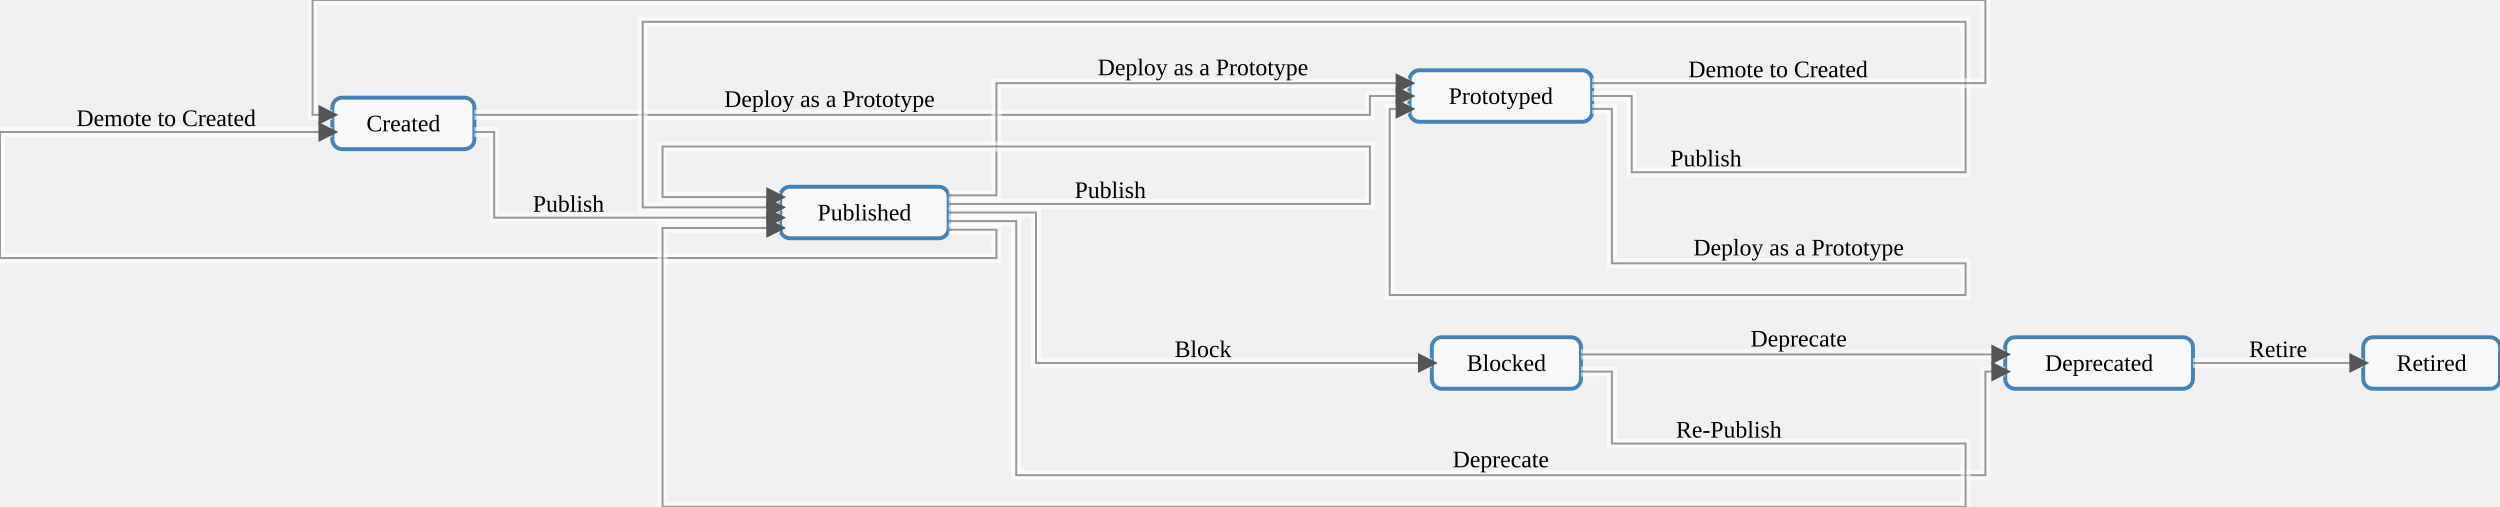
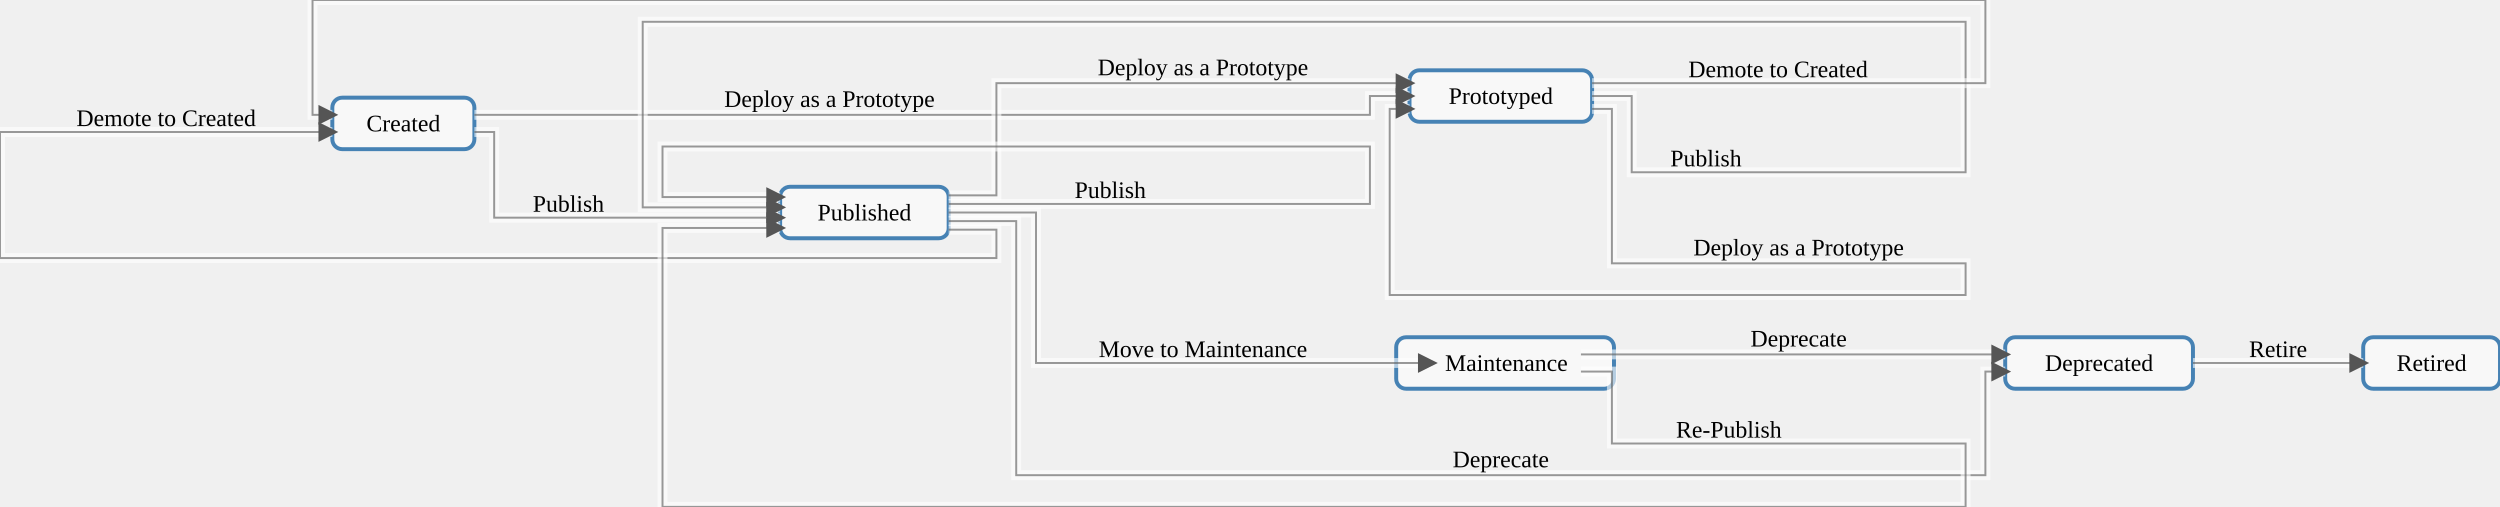
<svg xmlns="http://www.w3.org/2000/svg" class="force-layout" viewBox="-631.329 -121 1262.658 256">
  <defs>
    <marker id="_force_id_1-arrow" refX="7" refY="5" markerWidth="10" markerHeight="10" orient="auto">
      <path d="M 0 0 L 10 5 L 0 10 z" class="arrow" />
    </marker>
    <style>.force-layout .cell .border,
      .force-layout .cell .border-inset {
      fill: white;
      fill-opacity: 0.5;
      stroke: steelblue;
      stroke-width: 2px;
      transition: stroke 400ms;
      }
      .force-layout .cell .border-inset {
      fill: none;
      }
      .force-layout .cell.highlight .border,
      .force-layout .cell.highlight .border-inset {
      stroke: red;
      }
      .force-layout .cell.parallel-child .border,
      .force-layout .cell.parallel-child .border-inset {
      stroke-dasharray: 10,5;
      }
      .force-layout .cell-isInitial .border,
      .force-layout .cell-isInitial .border-inset {
      stroke-width: 0;
      fill: black;
      fill-opacity: 1;
      }
      .force-layout .cell-history .border {
      stroke: #888;
      fill: #888;
      fill-opacity: 1;
      rx: 100 !important;
      ry: 100 !important;
      }
      .force-layout .transition .transitionMask {
      stroke: #fff;
      stroke-width: 5;
      stroke-opacity: .6;
      fill: none;
      }
      .force-layout .transition .transitionLine {
      stroke: #555;
      stroke-opacity: .6;
      fill: none;
      }
      .force-layout .transition.highlight .transitionLine {
      stroke: red;
      stroke-opacity: 1;
      transition: stroke 400ms;
      }
      .force-layout .transition:hover .transitionLine {
      stroke: black;
      stroke-opacity: 1;
      }
      .force-layout .arrow {
      stroke-width: 1px;
      fill: #555;
      }
      .force-layout text {
      text-anchor: middle;
      cursor: default;
      }
      .force-layout .gravity {
      stroke: green;
      }
      .force-layout .collision {
      stroke: red;
      }
      .force-layout .transition-label &gt; g &gt; rect {
      stroke: none;
      fill: none;
      pointer-events: all;
      }
      .force-layout .action rect {
      fill: #99f;
      fill-opacity: 0.5;
      }
      .force-layout .force {
      pointer-events: none;
      }
      .force-layout .zoomRect {
      fill: none;
      stroke-width: 1px;
      pointer-events: all;
      }
      .force-layout .loadingOverlay rect {
      fill: white;
      opacity: 80%;
      }
      .force-layout .loadingOverlay text {
      text-anchor: middle;
      }
    </style>
  </defs>
  <g>
    <g class="cell cell-state " transform="translate(-427.6099,-58.66667)">
      <rect class="border" rx="5" ry="5" height="26" width="71.75" y="-13" x="-35.875" id="Created" />
      <g class="cell-header" transform="translate(0,-8)">
        <text y="12" x="0">Created</text>
        <g transform="translate(-30.875,0)" />
        <g transform="translate(30.875,0)" />
      </g>
    </g>
    <g class="cell cell-state " transform="translate(126.6721,-72.5)">
      <rect class="border" rx="5" ry="5" height="26" width="92.219" y="-13" x="-46.109" id="Prototyped" />
      <g class="cell-header" transform="translate(0,-8)">
        <text y="12" x="0">Prototyped</text>
        <g transform="translate(-41.1094,0)" />
        <g transform="translate(41.1094,0)" />
      </g>
    </g>
    <g class="cell cell-state " transform="translate(-194.7511,-13.66667)">
      <rect class="border" rx="5" ry="5" height="26" width="85.109" y="-13" x="-42.555" id="Published" />
      <g class="cell-header" transform="translate(0,-8)">
        <text y="12" x="0">Published</text>
        <g transform="translate(-37.5547,0)" />
        <g transform="translate(37.5547,0)" />
      </g>
    </g>
    <g class="cell cell-state " transform="translate(129.4899,62.33333)">
-       <rect class="border" rx="5" ry="5" height="26" width="75.312" y="-13" x="-37.656" id="Blocked" />
-       <g class="cell-header" transform="translate(0,-8)">
-         <text y="12" x="0">Blocked</text>
+       <rect class="border" rx="5" ry="5" height="26" width="110" y="-13" x="-55.656" id="Maintenance" />
+       <g class="cell-header" transform="translate(0,-8)">
+         <text y="12" x="0">Maintenance</text>
        <g transform="translate(-32.65625,0)" />
        <g transform="translate(32.65625,0)" />
      </g>
    </g>
    <g class="cell cell-state " transform="translate(428.8366,62.33333)">
      <rect class="border" rx="5" ry="5" height="26" width="94.828" y="-13" x="-47.414" id="Deprecated" />
      <g class="cell-header" transform="translate(0,-8)">
        <text y="12" x="0">Deprecated</text>
        <g transform="translate(-42.41405,0)" />
        <g transform="translate(42.41405,0)" />
      </g>
    </g>
    <g class="cell cell-state " transform="translate(596.7819,62.33333)">
      <rect class="border" rx="5" ry="5" height="26" width="69.094" y="-13" x="-34.547" id="Retired" />
      <g class="cell-header" transform="translate(0,-8)">
        <text y="12" x="0">Retired</text>
        <g transform="translate(-29.5469,0)" />
        <g transform="translate(29.5469,0)" />
      </g>
    </g>
    <g class="transition">
      <path class="transitionMask" d="M-391.735,-54.333L-381.735,-54.333L-381.735,-11.067L-371.735,-11.067L-316.719,-11.067L-237.306,-11.067" />
      <path class="transitionLine" style="marker-end: url(#_force_id_1-arrow)" id="_force_id_1-transition/_transition/Created/Published/1" d="M-391.735,-54.333L-381.735,-54.333L-381.735,-11.067L-371.735,-11.067L-316.719,-11.067L-237.306,-11.067" />
      <g class="transition-label" transform="translate(-344.2271,-17.56667)">
        <g class="transition-label-offset" transform="translate(0,-12.5)">
          <rect x="-27.508" width="55.016" height="25" />
          <text y="16">
            <tspan>Publish</tspan>
          </text>
          <g transform="translate(0,21)" />
        </g>
      </g>
    </g>
    <g class="transition">
      <path class="transitionMask" d="M-391.735,-63L-286.719,-63L-138.078,-63L60.563,-63L60.563,-72.5L80.563,-72.5" />
      <path class="transitionLine" style="marker-end: url(#_force_id_1-arrow)" id="_force_id_1-transition/_transition/Created/Prototyped/1" d="M-391.735,-63L-286.719,-63L-138.078,-63L60.563,-63L60.563,-72.5L80.563,-72.5" />
      <g class="transition-label" transform="translate(-212.3987,-70)">
        <g class="transition-label-offset" transform="translate(0,-13)">
          <rect x="-74.32" width="148.641" height="26" />
          <text y="16">
            <tspan>Deploy as a Prototype</tspan>
          </text>
          <g transform="translate(0,22)" />
        </g>
      </g>
    </g>
    <g class="transition">
      <path class="transitionMask" d="M172.782,-72.5L192.782,-72.5L192.782,-34L202.782,-34L257.797,-34L361.423,-34L361.423,-110L-306.719,-110L-306.719,-16.267L-237.306,-16.267" />
      <path class="transitionLine" style="marker-end: url(#_force_id_1-arrow)" id="_force_id_1-transition/_transition/Prototyped/Published/1" d="M172.782,-72.5L192.782,-72.5L192.782,-34L202.782,-34L257.797,-34L361.423,-34L361.423,-110L-306.719,-110L-306.719,-16.267L-237.306,-16.267" />
      <g class="transition-label" transform="translate(230.2894,-40.5)">
        <g class="transition-label-offset" transform="translate(0,-12.5)">
          <rect x="-27.508" width="55.016" height="25" />
          <text y="16">
            <tspan>Publish</tspan>
          </text>
          <g transform="translate(0,21)" />
        </g>
      </g>
    </g>
    <g class="transition">
      <path class="transitionMask" d="M172.782,-79L202.782,-79L330.626,-79L371.423,-79L371.423,-121L-473.485,-121L-473.485,-63L-463.485,-63" />
      <path class="transitionLine" style="marker-end: url(#_force_id_1-arrow)" id="_force_id_1-transition/_transition/Prototyped/Created/1" d="M172.782,-79L202.782,-79L330.626,-79L371.423,-79L371.423,-121L-473.485,-121L-473.485,-63L-463.485,-63" />
      <g class="transition-label" transform="translate(266.7036,-85.5)">
        <g class="transition-label-offset" transform="translate(0,-12.5)">
          <rect x="-63.922" width="127.844" height="25" />
          <text y="16">
            <tspan>Demote to Created</tspan>
          </text>
          <g transform="translate(0,21)" />
        </g>
      </g>
    </g>
    <g class="transition">
      <path class="transitionMask" d="M172.782,-66L182.782,-66L182.782,12L202.782,12L351.423,12L361.423,12L361.423,28L70.563,28L70.563,-66L80.563,-66" />
      <path class="transitionLine" style="marker-end: url(#_force_id_1-arrow)" id="_force_id_1-transition/_transition/Prototyped/Prototyped/1" d="M172.782,-66L182.782,-66L182.782,12L202.782,12L351.423,12L361.423,12L361.423,28L70.563,28L70.563,-66L80.563,-66" />
      <g class="transition-label" transform="translate(277.1021,5)">
        <g class="transition-label-offset" transform="translate(0,-13)">
          <rect x="-74.32" width="148.641" height="26" />
          <text y="16">
            <tspan>Deploy as a Prototype</tspan>
          </text>
          <g transform="translate(0,22)" />
        </g>
      </g>
    </g>
    <g class="transition">
      <path class="transitionMask" d="M-152.196,-13.667L-108.078,-13.667L-108.078,62.333L-46.367,62.333L-1.148,62.333L91.834,62.333" />
-       <path class="transitionLine" style="marker-end: url(#_force_id_1-arrow)" id="_force_id_1-transition/_transition/Published/Blocked/1" d="M-152.196,-13.667L-108.078,-13.667L-108.078,62.333L-46.367,62.333L-1.148,62.333L91.834,62.333" />
+       <path class="transitionLine" style="marker-end: url(#_force_id_1-arrow)" id="_force_id_1-transition/_transition/Published/Maintenance/1" d="M-152.196,-13.667L-108.078,-13.667L-108.078,62.333L-46.367,62.333L-1.148,62.333L91.834,62.333" />
      <g class="transition-label" transform="translate(-23.75775,55.83333)">
        <g class="transition-label-offset" transform="translate(0,-12.5)">
          <rect x="-22.609" width="45.219" height="25" />
          <text y="16">
-             <tspan>Block</tspan>
+             <tspan>Move to Maintenance</tspan>
          </text>
          <g transform="translate(0,21)" />
        </g>
      </g>
    </g>
    <g class="transition">
      <path class="transitionMask" d="M-152.196,-22.333L-128.078,-22.333L-128.078,-79L-98.078,-79L50.563,-79L80.563,-79" />
      <path class="transitionLine" style="marker-end: url(#_force_id_1-arrow)" id="_force_id_1-transition/_transition/Published/Prototyped/1" d="M-152.196,-22.333L-128.078,-22.333L-128.078,-79L-98.078,-79L50.563,-79L80.563,-79" />
      <g class="transition-label" transform="translate(-23.75775,-86)">
        <g class="transition-label-offset" transform="translate(0,-13)">
          <rect x="-74.32" width="148.641" height="26" />
          <text y="16">
            <tspan>Deploy as a Prototype</tspan>
          </text>
          <g transform="translate(0,22)" />
        </g>
      </g>
    </g>
    <g class="transition">
      <path class="transitionMask" d="M-152.196,-5L-128.078,-5L-128.078,9.333L-631.329,9.333L-631.329,-54.333L-611.329,-54.333L-483.485,-54.333L-463.485,-54.333" />
      <path class="transitionLine" style="marker-end: url(#_force_id_1-arrow)" id="_force_id_1-transition/_transition/Published/Created/1" d="M-152.196,-5L-128.078,-5L-128.078,9.333L-631.329,9.333L-631.329,-54.333L-611.329,-54.333L-483.485,-54.333L-463.485,-54.333" />
      <g class="transition-label" transform="translate(-547.4069,-60.83333)">
        <g class="transition-label-offset" transform="translate(0,-12.5)">
          <rect x="-63.922" width="127.844" height="25" />
          <text y="16">
            <tspan>Demote to Created</tspan>
          </text>
          <g transform="translate(0,21)" />
        </g>
      </g>
    </g>
    <g class="transition">
      <path class="transitionMask" d="M-152.196,-9.333L-118.078,-9.333L-118.078,119L90.805,119L162.539,119L371.423,119L371.423,66.667L381.423,66.667" />
      <path class="transitionLine" style="marker-end: url(#_force_id_1-arrow)" id="_force_id_1-transition/_transition/Published/Deprecated/1" d="M-152.196,-9.333L-118.078,-9.333L-118.078,119L90.805,119L162.539,119L371.423,119L371.423,66.667L381.423,66.667" />
      <g class="transition-label" transform="translate(126.6721,112)">
        <g class="transition-label-offset" transform="translate(0,-13)">
          <rect x="-35.867" width="71.734" height="26" />
          <text y="16">
            <tspan>Deprecate</tspan>
          </text>
          <g transform="translate(0,22)" />
        </g>
      </g>
    </g>
    <g class="transition">
      <path class="transitionMask" d="M-152.196,-18L-98.078,-18L-43.063,-18L60.563,-18L60.563,-47L-296.719,-47L-296.719,-21.467L-237.306,-21.467" />
      <path class="transitionLine" style="marker-end: url(#_force_id_1-arrow)" id="_force_id_1-transition/_transition/Published/Published/1" d="M-152.196,-18L-98.078,-18L-43.063,-18L60.563,-18L60.563,-47L-296.719,-47L-296.719,-21.467L-237.306,-21.467" />
      <g class="transition-label" transform="translate(-70.57045,-24.5)">
        <g class="transition-label-offset" transform="translate(0,-12.5)">
          <rect x="-27.508" width="55.016" height="25" />
          <text y="16">
            <tspan>Publish</tspan>
          </text>
          <g transform="translate(0,21)" />
        </g>
      </g>
    </g>
    <g class="transition">
      <path class="transitionMask" d="M167.146,58L241.235,58L312.969,58L381.423,58" />
-       <path class="transitionLine" style="marker-end: url(#_force_id_1-arrow)" id="_force_id_1-transition/_transition/Blocked/Deprecated/1" d="M167.146,58L241.235,58L312.969,58L381.423,58" />
+       <path class="transitionLine" style="marker-end: url(#_force_id_1-arrow)" id="_force_id_1-transition/_transition/Maintenance/Deprecated/1" d="M167.146,58L241.235,58L312.969,58L381.423,58" />
      <g class="transition-label" transform="translate(277.1021,51)">
        <g class="transition-label-offset" transform="translate(0,-13)">
          <rect x="-35.867" width="71.734" height="26" />
          <text y="16">
            <tspan>Deprecate</tspan>
          </text>
          <g transform="translate(0,22)" />
        </g>
      </g>
    </g>
    <g class="transition">
      <path class="transitionMask" d="M167.146,66.667L182.782,66.667L182.782,103L202.782,103L280.891,103L361.423,103L361.423,135L-296.719,135L-296.719,-5.867L-237.306,-5.867" />
-       <path class="transitionLine" style="marker-end: url(#_force_id_1-arrow)" id="_force_id_1-transition/_transition/Blocked/Published/1" d="M167.146,66.667L182.782,66.667L182.782,103L202.782,103L280.891,103L361.423,103L361.423,135L-296.719,135L-296.719,-5.867L-237.306,-5.867" />
+       <path class="transitionLine" style="marker-end: url(#_force_id_1-arrow)" id="_force_id_1-transition/_transition/Maintenance/Published/1" d="M167.146,66.667L182.782,66.667L182.782,103L202.782,103L280.891,103L361.423,103L361.423,135L-296.719,135L-296.719,-5.867L-237.306,-5.867" />
      <g class="transition-label" transform="translate(241.8362,96.5)">
        <g class="transition-label-offset" transform="translate(0,-12.5)">
          <rect x="-39.055" width="78.109" height="25" />
          <text y="16">
            <tspan>Re-Publish</tspan>
          </text>
          <g transform="translate(0,21)" />
        </g>
      </g>
    </g>
    <g class="transition">
      <path class="transitionMask" d="M476.251,62.333L496.251,62.333L542.235,62.333L562.235,62.333" />
      <path class="transitionLine" style="marker-end: url(#_force_id_1-arrow)" id="_force_id_1-transition/_transition/Deprecated/Retired/1" d="M476.251,62.333L496.251,62.333L542.235,62.333L562.235,62.333" />
      <g class="transition-label" transform="translate(519.2429,55.83333)">
        <g class="transition-label-offset" transform="translate(0,-12.5)">
          <rect x="-22.992" width="45.984" height="25" />
          <text y="16">
            <tspan>Retire</tspan>
          </text>
          <g transform="translate(0,21)" />
        </g>
      </g>
    </g>
  </g>
</svg>
